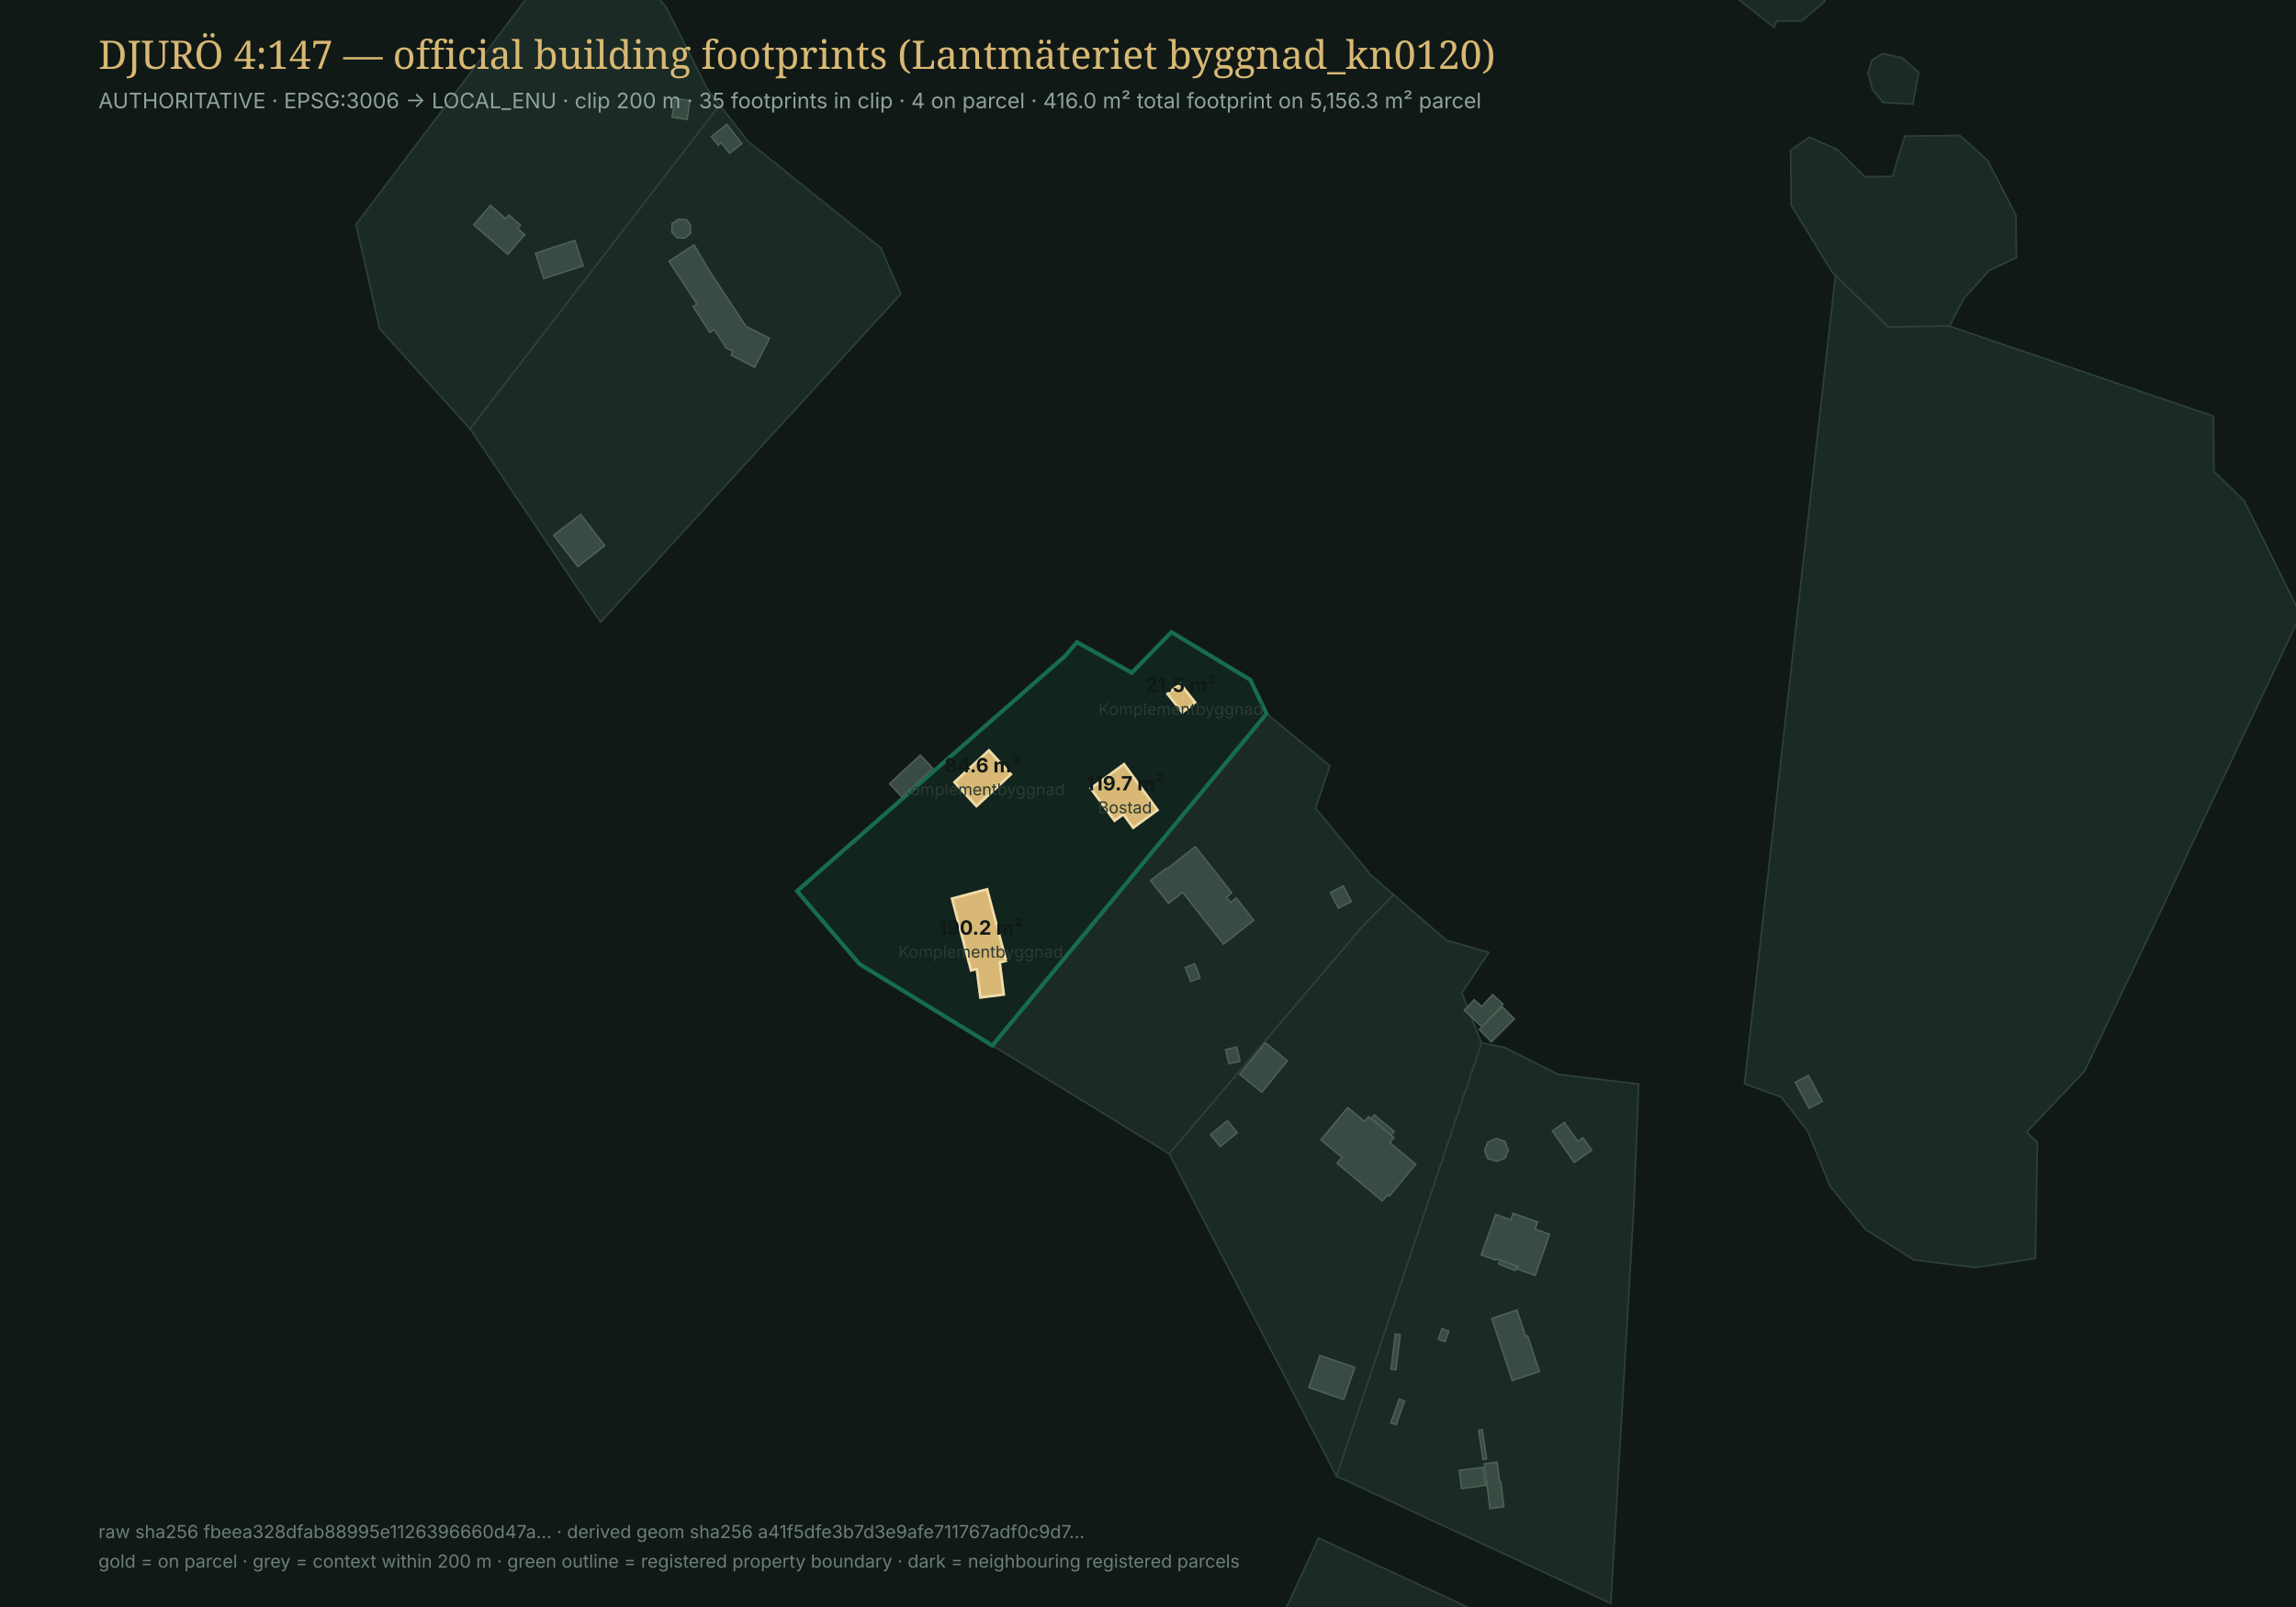
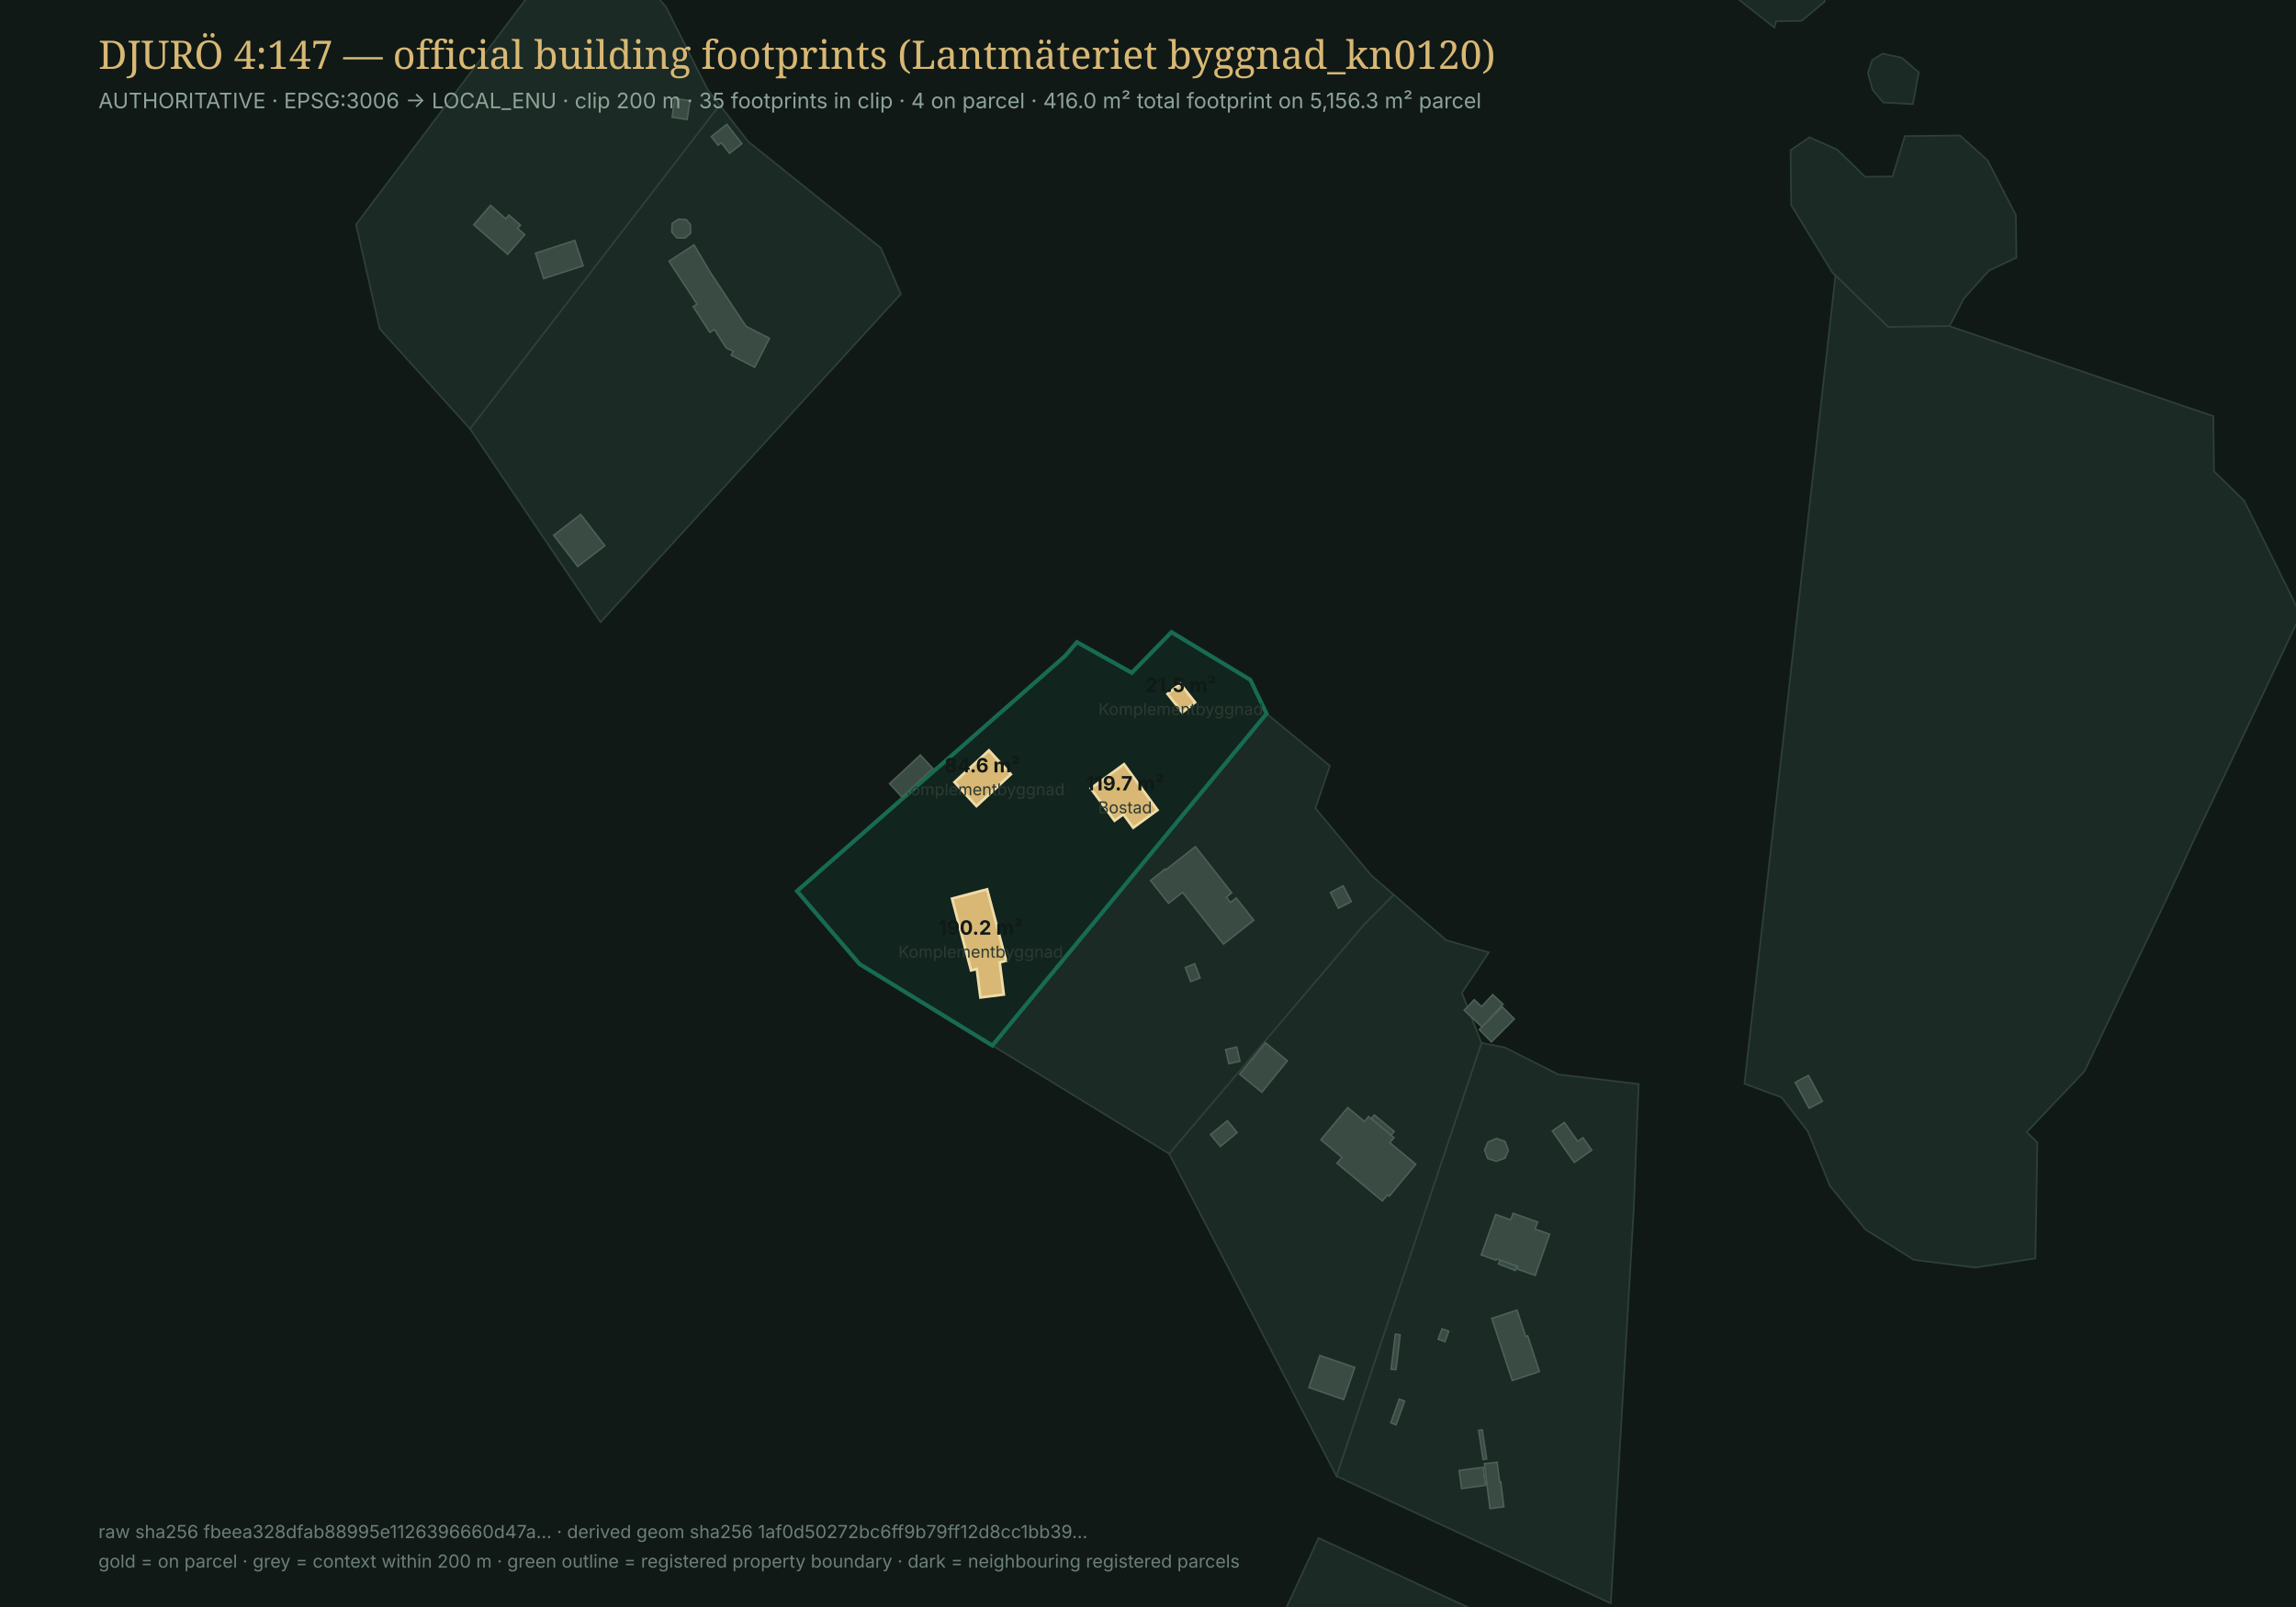
<svg xmlns="http://www.w3.org/2000/svg" viewBox="0 0 1400 980" width="1400" height="980">
  <rect width="1400" height="980" fill="#101916" />
  <path d="M1166.4,63.5 L1170.0,44.1 L1159.6,35.2 L1147.9,32.7 L1141.5,36.7 L1139.0,44.5 L1141.8,54.8 L1148.3,62.5 L1166.4,63.5 Z" fill="#1b2a24" stroke="#2d4038" stroke-width="1" />
  <path d="M814.9,900.2 L982.2,977.8 L996.2,737.0 L998.5,678.2 L999.2,661.1 L950.1,655.2 L917.6,638.8 L903.3,636.0 L814.9,900.2 Z" fill="#1b2a24" stroke="#2d4038" stroke-width="1" />
  <path d="M1081.9,16.8 L1083.1,12.9 L1098.6,12.7 L1112.7,0.9 L1112.6,-6.9 L1104.8,-13.2 L1088.9,-45.3 L1082.4,-44.0 L1074.8,-36.1 L1056.7,-35.9 L1050.3,-30.7 L1050.5,-12.6 L1054.5,-4.9 L1057.8,-2.2 L1060.2,-0.3 L1081.9,16.8 Z" fill="#1b2a24" stroke="#2d4038" stroke-width="1" />
  <path d="M814.9,900.2 L903.3,636.0 L891.4,605.5 L907.8,580.8 L881.9,573.4 L849.8,545.6 L831.0,564.6 L712.9,703.6 L814.9,900.2 Z" fill="#1b2a24" stroke="#2d4038" stroke-width="1" />
  <path d="M1188.7,198.9 L1197.5,182.0 L1212.8,165.0 L1229.5,157.1 L1229.2,131.2 L1212.0,97.9 L1195.1,82.6 L1161.5,83.0 L1154.0,107.6 L1137.2,107.8 L1125.1,95.9 L1120.2,91.2 L1103.3,83.7 L1091.8,91.6 L1092.2,125.1 L1117.3,166.2 L1119.2,168.0 L1151.3,199.4 L1188.7,198.9 Z" fill="#1b2a24" stroke="#2d4038" stroke-width="1" />
  <path d="M286.6,261.5 L366.2,379.4 L549.3,179.3 L537.1,151.2 L456.2,86.3 L438.8,64.0 L286.6,261.5 Z" fill="#1b2a24" stroke="#2d4038" stroke-width="1" />
  <path d="M768.7,1152.9 L998.5,1128.1 L987.1,1022.9 L804.0,937.9 L756.1,1041.8 L768.7,1152.9 Z" fill="#1b2a24" stroke="#2d4038" stroke-width="1" />
  <path d="M849.8,545.6 L836.2,533.9 L802.1,492.9 L810.9,467.0 L772.3,435.2 L605.1,637.6 L712.9,703.6 L831.0,564.6 L849.8,545.6 Z" fill="#1b2a24" stroke="#2d4038" stroke-width="1" />
  <path d="M1188.7,198.9 L1151.3,199.4 L1119.2,168.0 L1063.7,660.9 L1086.3,669.2 L1102.3,689.9 L1115.8,723.2 L1137.6,749.9 L1167.0,768.3 L1204.5,773.0 L1241.1,767.4 L1242.3,696.7 L1235.8,690.4 L1271.1,653.2 L1319.3,551.9 L1329.1,531.1 L1335.9,516.1 L1398.0,385.0 L1402.7,375.2 L1402.7,374.6 L1368.3,305.2 L1367.4,304.4 L1350.0,287.4 L1349.6,253.8 L1188.7,198.9 Z" fill="#1b2a24" stroke="#2d4038" stroke-width="1" />
  <path d="M286.6,261.5 L438.8,64.0 L431.3,54.3 L406.1,4.3 L370.7,-37.9 L360.5,-53.3 L217.1,136.9 L231.5,200.5 L286.6,261.5 Z" fill="#1b2a24" stroke="#2d4038" stroke-width="1" />
  <path d="M772.3,435.2 L762.4,414.6 L714.3,385.5 L690.1,410.3 L656.7,391.6 L649.4,400.1 L486.0,543.4 L524.1,587.9 L605.1,637.6 L772.3,435.2 Z" fill="#176b5222" stroke="#176b52" stroke-width="2.5" />
  <path d="M685.4,466.0 L665.1,480.8 L679.6,500.5 L685.0,496.6 L691.0,504.8 L705.8,494.0 L685.4,466.0 Z" fill="#d8b874" stroke="#f0dca8" stroke-width="1.6" />
  <text x="686" y="482" text-anchor="middle" fill="#101916" font-family="Inter,sans-serif" font-size="12" font-weight="700">119.7 m²</text>
  <text x="686" y="496" text-anchor="middle" fill="#2c3a32" font-family="Inter,sans-serif" font-size="10">Bostad</text>
  <path d="M720.9,434.5 L728.7,428.3 L719.7,417.0 L711.9,423.2 L720.9,434.5 Z" fill="#d8b874" stroke="#f0dca8" stroke-width="1.6" />
  <text x="720" y="422" text-anchor="middle" fill="#101916" font-family="Inter,sans-serif" font-size="12" font-weight="700">21.5 m²</text>
  <text x="720" y="436" text-anchor="middle" fill="#2c3a32" font-family="Inter,sans-serif" font-size="10">Komplementbyggnad</text>
  <path d="M582.0,477.0 L595.4,491.6 L616.4,472.2 L603.0,457.6 L582.0,477.0 Z" fill="#d8b874" stroke="#f0dca8" stroke-width="1.6" />
  <text x="599" y="471" text-anchor="middle" fill="#101916" font-family="Inter,sans-serif" font-size="12" font-weight="700">84.6 m²</text>
  <text x="599" y="485" text-anchor="middle" fill="#2c3a32" font-family="Inter,sans-serif" font-size="10">Komplementbyggnad</text>
  <path d="M601.9,542.3 L580.5,548.0 L592.1,591.8 L595.6,590.9 L597.8,608.3 L612.1,606.5 L609.6,586.9 L613.5,585.9 L601.9,542.3 Z" fill="#d8b874" stroke="#f0dca8" stroke-width="1.6" />
  <text x="598" y="570" text-anchor="middle" fill="#101916" font-family="Inter,sans-serif" font-size="12" font-weight="700">190.2 m²</text>
  <text x="598" y="584" text-anchor="middle" fill="#2c3a32" font-family="Inter,sans-serif" font-size="10">Komplementbyggnad</text>
  <path d="M746.0,575.8 L764.5,561.2 L753.8,547.6 L750.3,550.3 L747.8,547.1 L751.1,544.5 L728.9,516.3 L710.9,530.4 L710.5,529.9 L701.5,537.0 L712.5,550.9 L721.1,544.2 L746.0,575.8 Z" fill="#3a4b43" stroke="#4c6056" stroke-width="0.9" />
  <path d="M728.5,587.7 L722.7,590.0 L726.0,598.6 L731.8,596.4 L728.5,587.7 Z" fill="#3a4b43" stroke="#4c6056" stroke-width="0.9" />
  <path d="M550.0,486.1 L568.8,468.6 L561.2,460.4 L542.4,477.9 L550.0,486.1 Z" fill="#3a4b43" stroke="#4c6056" stroke-width="0.9" />
  <path d="M819.0,540.2 L811.2,544.3 L816.1,553.9 L824.0,549.8 L819.0,540.2 Z" fill="#3a4b43" stroke="#4c6056" stroke-width="0.9" />
  <path d="M754.1,638.5 L747.3,640.1 L749.3,648.7 L756.1,647.2 L754.1,638.5 Z" fill="#3a4b43" stroke="#4c6056" stroke-width="0.9" />
  <path d="M785.0,646.9 L771.6,635.9 L755.9,655.1 L769.4,666.1 L785.0,646.9 Z" fill="#3a4b43" stroke="#4c6056" stroke-width="0.9" />
  <path d="M748.4,683.4 L738.1,691.9 L744.1,699.2 L754.4,690.7 L748.4,683.4 Z" fill="#3a4b43" stroke="#4c6056" stroke-width="0.9" />
  <path d="M903.6,626.3 L916.5,612.4 L910.2,606.5 L903.4,613.8 L898.9,609.6 L892.8,616.1 L903.6,626.3 Z" fill="#3a4b43" stroke="#4c6056" stroke-width="0.9" />
  <path d="M836.1,682.2 L848.2,692.3 L850.1,690.0 L838.0,679.9 L836.1,682.2 Z" fill="#3a4b43" stroke="#4c6056" stroke-width="0.9" />
  <path d="M842.9,732.4 L846.1,728.6 L847.1,729.5 L863.3,710.0 L847.4,696.8 L850.0,693.8 L834.5,680.9 L832.0,683.9 L821.8,675.4 L805.4,695.1 L818.3,705.8 L815.2,709.4 L842.9,732.4 Z" fill="#3a4b43" stroke="#4c6056" stroke-width="0.9" />
  <path d="M902.0,627.9 L909.4,635.4 L923.4,621.4 L916.0,613.9 L902.0,627.9 Z" fill="#3a4b43" stroke="#4c6056" stroke-width="0.9" />
  <path d="M907.3,696.5 L905.2,701.3 L907.1,706.5 L912.4,708.2 L917.7,706.3 L919.7,701.5 L917.7,696.1 L912.5,694.2 L907.3,696.5 Z" fill="#3a4b43" stroke="#4c6056" stroke-width="0.9" />
  <path d="M959.9,708.9 L970.6,701.4 L965.2,693.8 L962.0,696.0 L953.9,684.5 L946.5,689.7 L959.9,708.9 Z" fill="#3a4b43" stroke="#4c6056" stroke-width="0.9" />
  <path d="M903.2,765.3 L912.1,768.5 L912.4,767.7 L925.6,772.3 L925.0,773.9 L936.1,777.8 L944.9,752.7 L936.0,749.5 L937.6,745.2 L922.6,739.9 L921.2,743.9 L912.0,740.6 L903.2,765.3 Z" fill="#3a4b43" stroke="#4c6056" stroke-width="0.9" />
  <path d="M914.6,768.5 L913.7,770.8 L923.9,774.8 L924.9,772.1 L914.6,768.5 Z" fill="#3a4b43" stroke="#4c6056" stroke-width="0.9" />
  <path d="M354.1,313.7 L337.6,326.4 L352.3,345.5 L368.8,332.8 L354.1,313.7 Z" fill="#3a4b43" stroke="#4c6056" stroke-width="0.9" />
  <path d="M804.8,826.6 L798.1,846.2 L819.3,853.5 L826.1,833.9 L804.8,826.6 Z" fill="#3a4b43" stroke="#4c6056" stroke-width="0.9" />
  <path d="M848.2,835.0 L851.2,835.3 L853.8,814.0 L850.8,813.6 L848.2,835.0 Z" fill="#3a4b43" stroke="#4c6056" stroke-width="0.9" />
  <path d="M876.9,816.7 L881.1,818.2 L883.4,811.8 L879.3,810.3 L876.9,816.7 Z" fill="#3a4b43" stroke="#4c6056" stroke-width="0.9" />
  <path d="M454.9,199.0 L433.0,165.9 L423.2,149.3 L407.9,159.3 L425.1,185.6 L422.6,186.9 L432.8,202.7 L435.6,201.0 L442.8,212.2 L447.1,214.2 L445.8,216.6 L460.2,224.0 L469.2,206.3 L454.9,199.0 Z" fill="#3a4b43" stroke="#4c6056" stroke-width="0.9" />
  <path d="M848.0,867.7 L851.3,868.9 L856.5,854.4 L853.2,853.2 L848.0,867.7 Z" fill="#3a4b43" stroke="#4c6056" stroke-width="0.9" />
  <path d="M922.1,841.9 L938.7,836.4 L931.5,814.6 L930.3,815.0 L925.0,798.9 L909.6,804.0 L922.1,841.9 Z" fill="#3a4b43" stroke="#4c6056" stroke-width="0.9" />
  <path d="M413.6,133.7 L409.8,136.3 L409.6,141.5 L412.8,145.1 L417.7,145.2 L421.1,142.2 L421.0,136.9 L418.4,133.9 L413.6,133.7 Z" fill="#3a4b43" stroke="#4c6056" stroke-width="0.9" />
  <path d="M904.3,890.1 L906.5,889.7 L903.8,871.9 L901.6,872.3 L904.3,890.1 Z" fill="#3a4b43" stroke="#4c6056" stroke-width="0.9" />
  <path d="M1102.7,655.8 L1094.6,660.1 L1103.1,675.9 L1111.2,671.6 L1102.7,655.8 Z" fill="#3a4b43" stroke="#4c6056" stroke-width="0.9" />
  <path d="M905.8,905.8 L904.3,894.8 L889.7,896.7 L891.2,907.8 L905.8,905.8 Z" fill="#3a4b43" stroke="#4c6056" stroke-width="0.9" />
  <path d="M443.2,75.8 L433.7,83.3 L437.9,88.6 L439.8,87.1 L444.8,93.5 L452.4,87.6 L443.2,75.8 Z" fill="#3a4b43" stroke="#4c6056" stroke-width="0.9" />
  <path d="M908.5,920.0 L917.0,918.9 L915.1,903.6 L914.4,903.7 L912.9,891.7 L905.1,892.6 L908.5,920.0 Z" fill="#3a4b43" stroke="#4c6056" stroke-width="0.9" />
  <path d="M326.5,154.4 L331.5,169.9 L355.6,162.1 L350.5,146.6 L326.5,154.4 Z" fill="#3a4b43" stroke="#4c6056" stroke-width="0.9" />
  <path d="M409.8,71.5 L419.0,72.9 L420.7,61.4 L411.5,60.0 L409.8,71.5 Z" fill="#3a4b43" stroke="#4c6056" stroke-width="0.9" />
  <path d="M309.6,155.1 L320.0,143.1 L315.6,139.3 L317.4,137.3 L310.3,131.1 L308.4,133.4 L299.1,125.2 L288.8,137.1 L309.6,155.1 Z" fill="#3a4b43" stroke="#4c6056" stroke-width="0.9" />
  <text x="60" y="42" fill="#d8b874" font-family="Georgia,serif" font-size="24">DJURÖ 4:147 — official building footprints (Lantmäteriet byggnad_kn0120)</text>
  <text x="60" y="66" fill="#8ea399" font-family="Inter,sans-serif" font-size="13">AUTHORITATIVE · EPSG:3006 → LOCAL_ENU · clip 200 m · 35 footprints in clip · 4 on parcel · 416.0 m² total footprint on 5,156.3 m² parcel</text>
-   <text x="60" y="938" fill="#6c7f76" font-family="Inter,sans-serif" font-size="11">raw sha256 fbeea328dfab88995e1126396660d47a…  ·  derived geom sha256 a41f5dfe3b7d3e9afe711767adf0c9d7…</text>
+   <text x="60" y="938" fill="#6c7f76" font-family="Inter,sans-serif" font-size="11">raw sha256 fbeea328dfab88995e1126396660d47a…  ·  derived geom sha256 1af0d50272bc6ff9b79ff12d8cc1bb39…</text>
  <text x="60" y="956" fill="#6c7f76" font-family="Inter,sans-serif" font-size="11">gold = on parcel · grey = context within 200 m · green outline = registered property boundary · dark = neighbouring registered parcels</text>
</svg>
